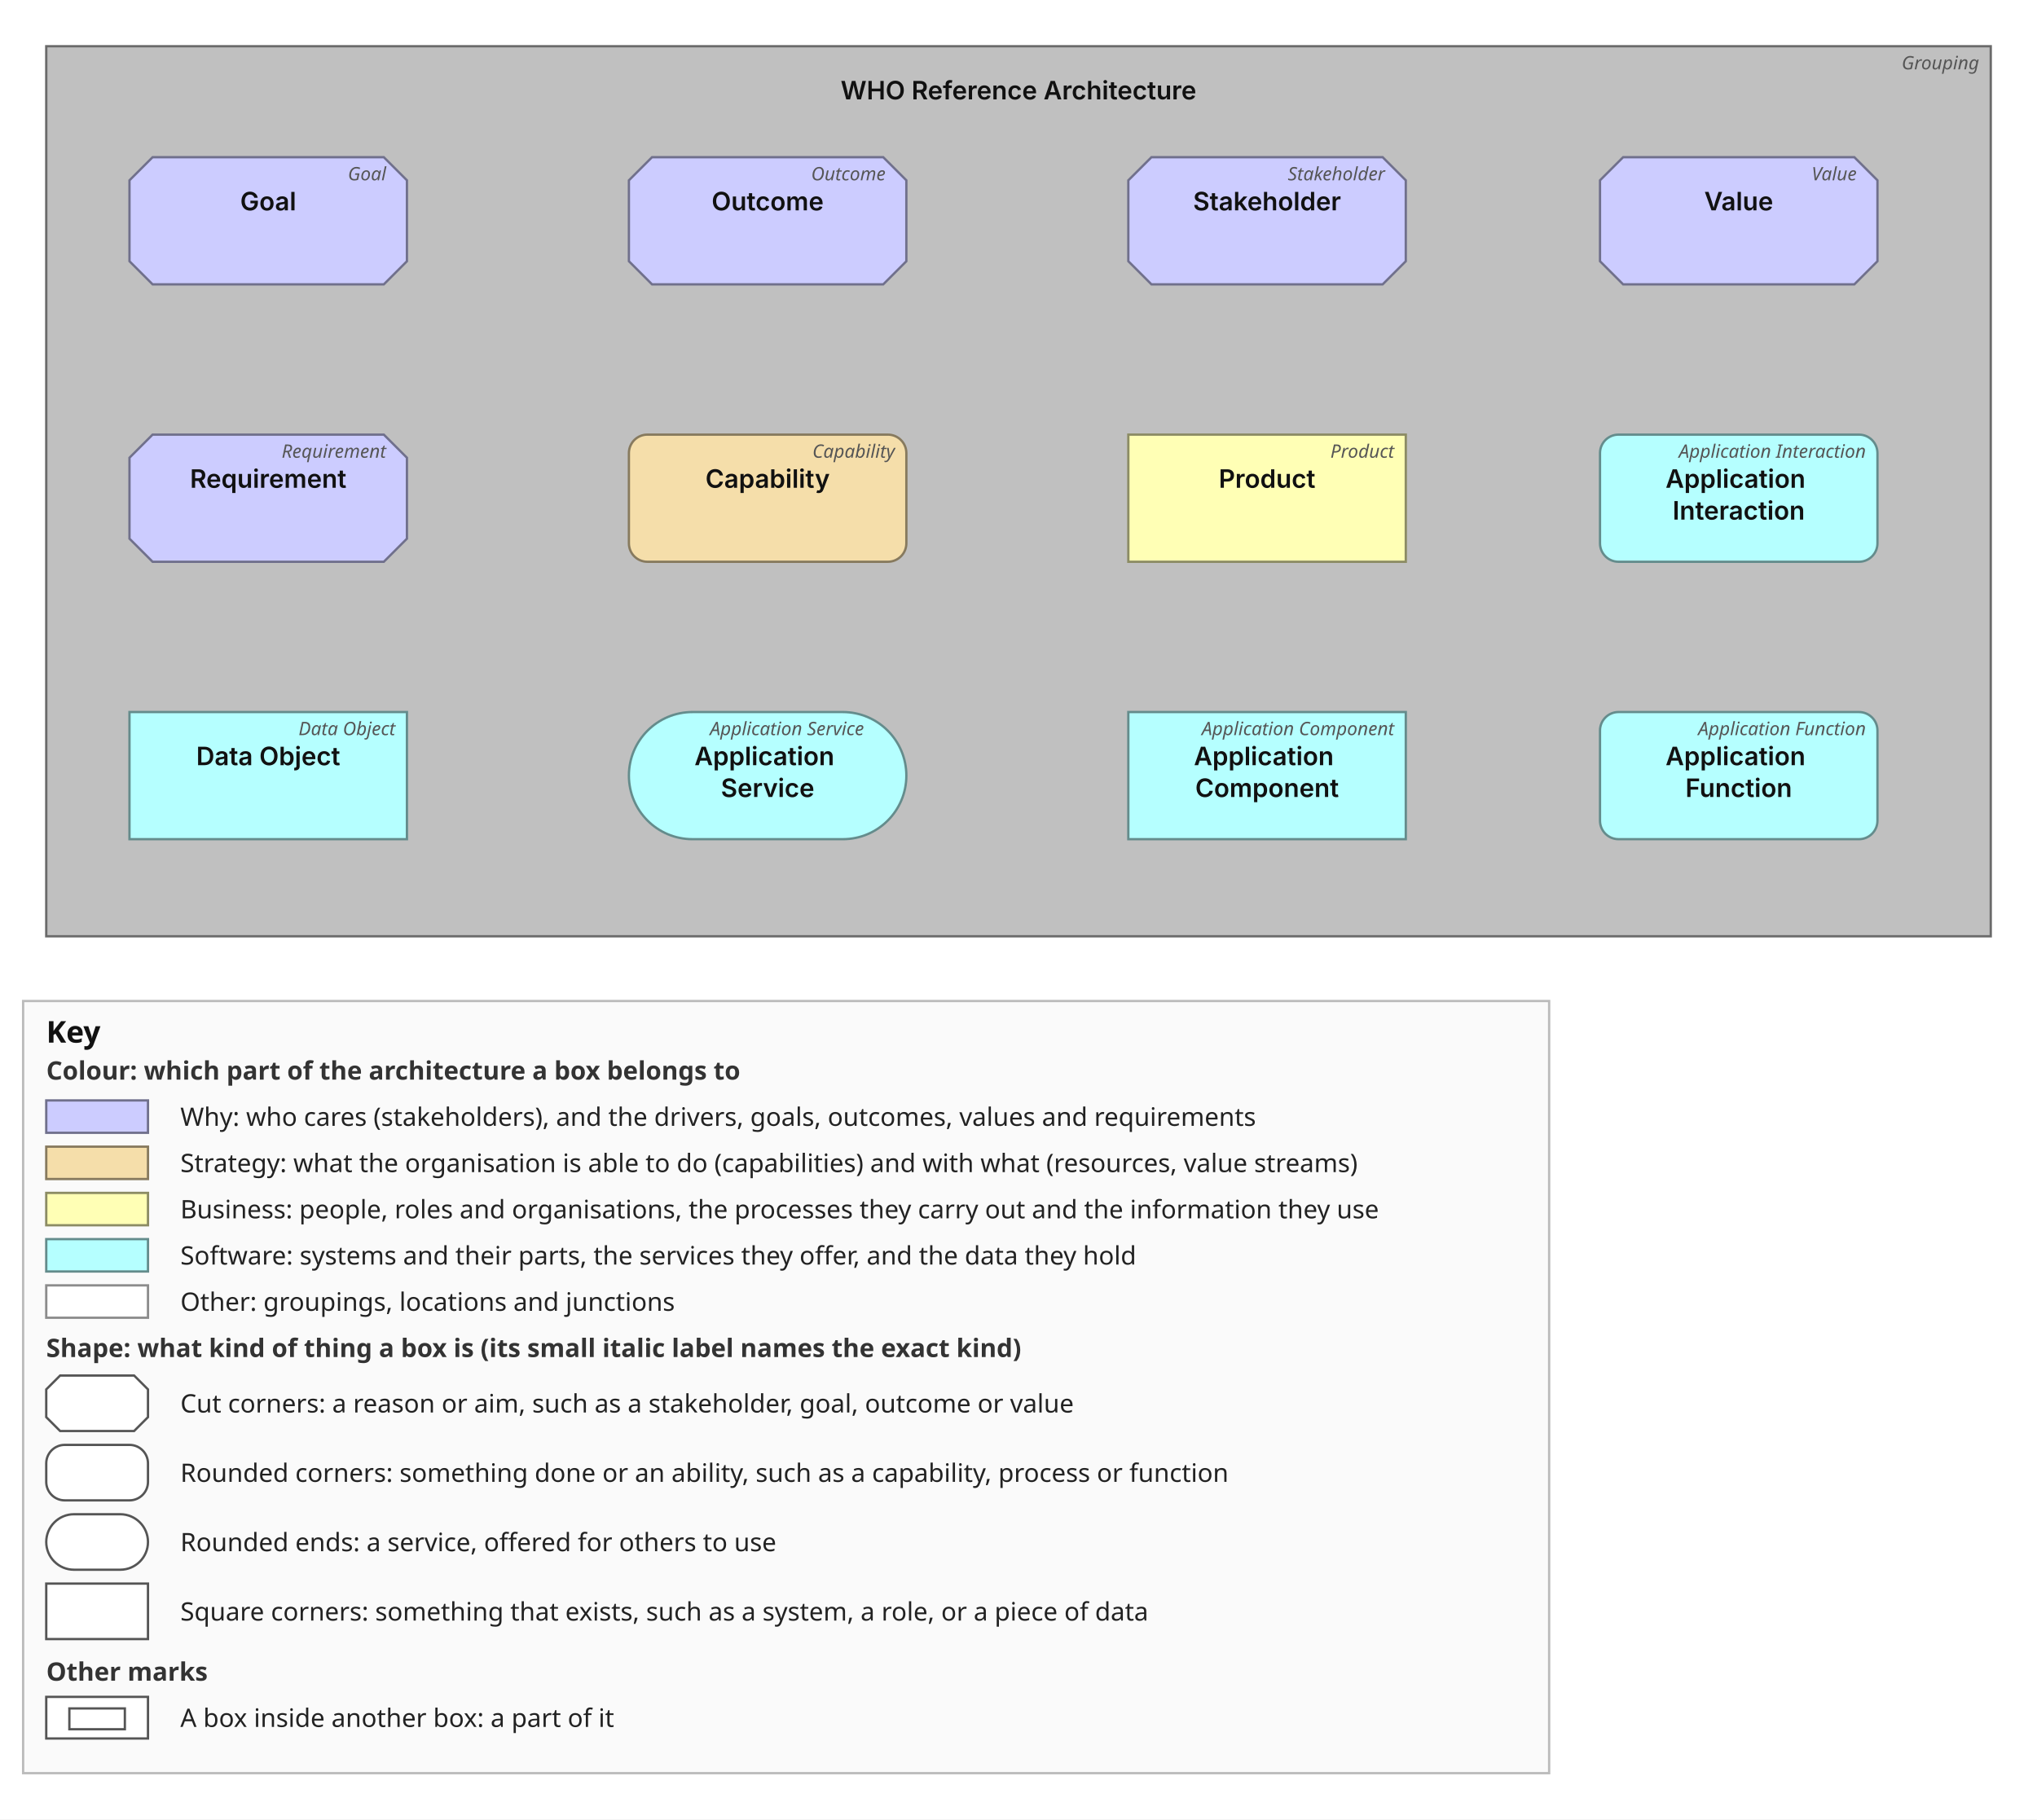
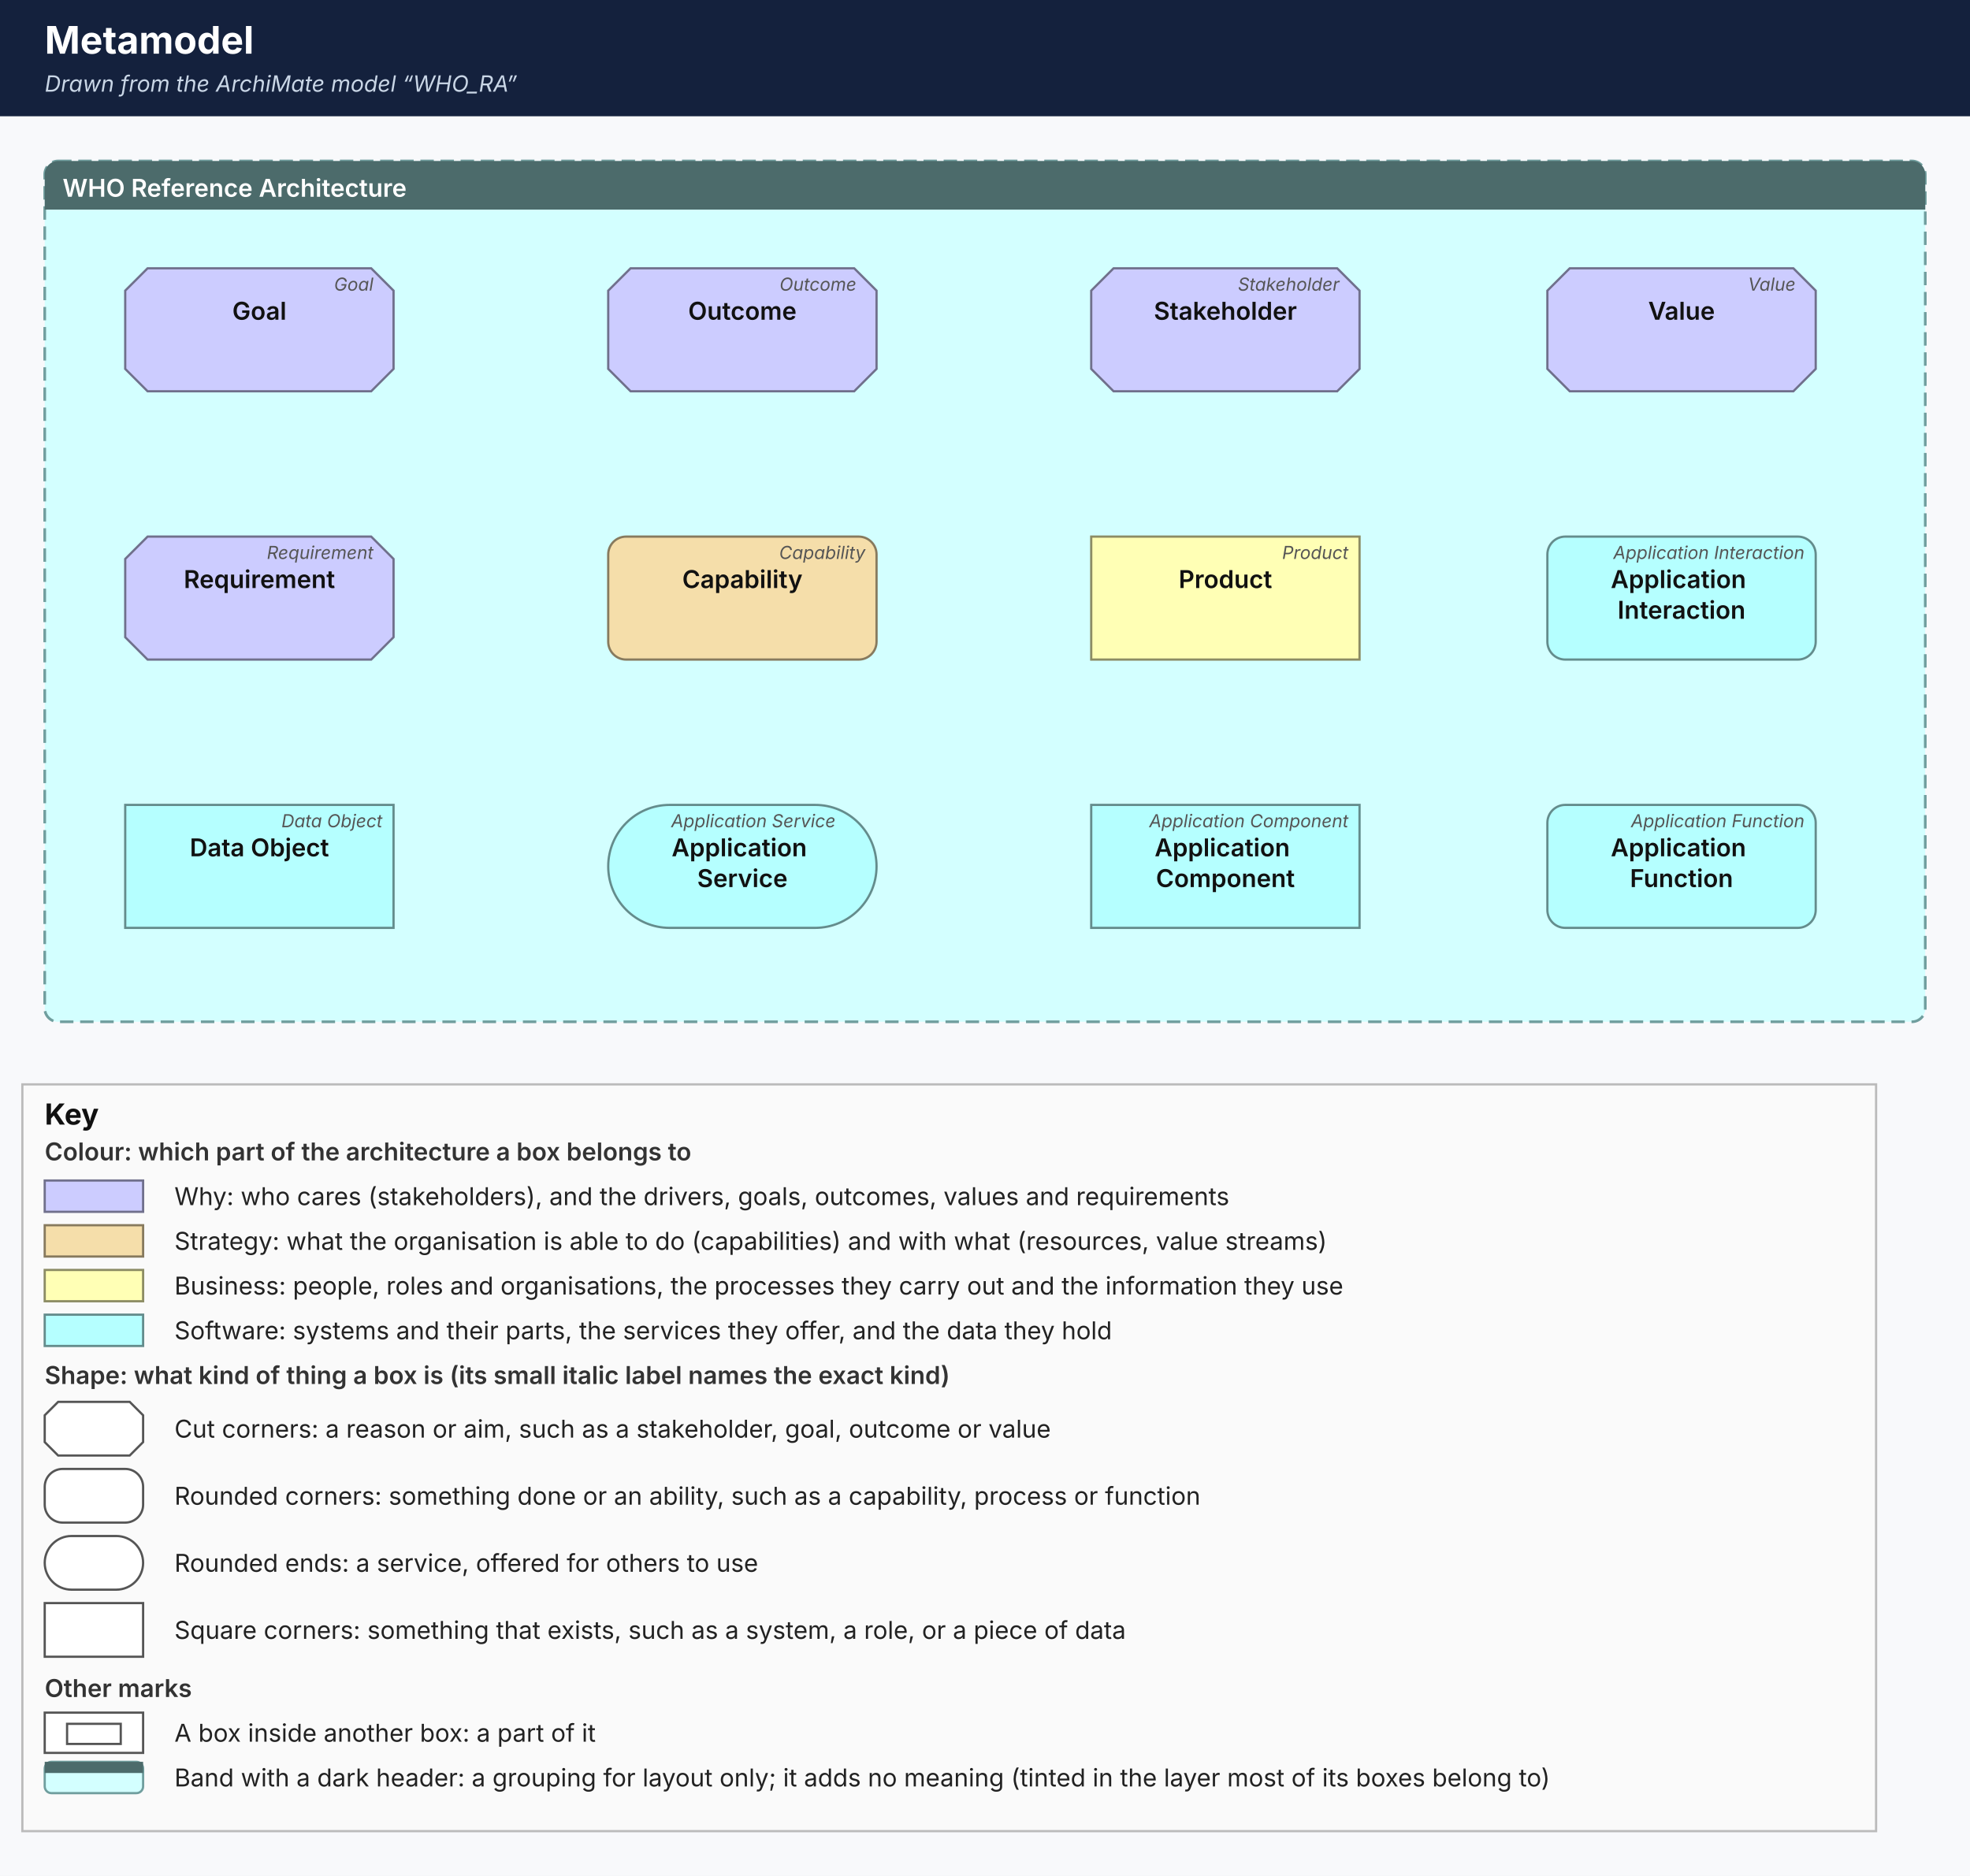
- <svg xmlns="http://www.w3.org/2000/svg" viewBox="244 100 881 787" width="881" height="787" role="img" aria-labelledby="av-title">
+ <svg xmlns="http://www.w3.org/2000/svg" viewBox="244 48 881 839" width="881" height="839" role="img" aria-labelledby="av-title">
  <style>
- .av-name{font:600 11px system-ui,-apple-system,"Segoe UI",sans-serif;fill:#111}
- .av-type{font:italic 8px system-ui,sans-serif;fill:#555}
- .av-group{font:600 11px system-ui,sans-serif;fill:#333}
- .av-note{font:10px system-ui,sans-serif;fill:#222}
- .av-key{font:11px system-ui,sans-serif;fill:#222}
- .av-keyh{font:600 11px system-ui,sans-serif;fill:#333}
- .av-keyt{font:700 13px system-ui,sans-serif;fill:#111}
- .av-rel{font:9px system-ui,sans-serif;fill:#333;paint-order:stroke;stroke:#fff;stroke-width:3px}
+ .av-name{font:600 11px Inter, "Segoe UI", system-ui, -apple-system, Helvetica, Arial, sans-serif;fill:#111}
+ .av-type{font:italic 8px Inter, "Segoe UI", system-ui, -apple-system, Helvetica, Arial, sans-serif;fill:#555}
+ .av-group{font:600 11px Inter, "Segoe UI", system-ui, -apple-system, Helvetica, Arial, sans-serif;fill:#333}
+ .av-note{font:10px Inter, "Segoe UI", system-ui, -apple-system, Helvetica, Arial, sans-serif;fill:#222}
+ .av-key{font:11px Inter, "Segoe UI", system-ui, -apple-system, Helvetica, Arial, sans-serif;fill:#222}
+ .av-keyh{font:600 11px Inter, "Segoe UI", system-ui, -apple-system, Helvetica, Arial, sans-serif;fill:#333}
+ .av-keyt{font:700 13px Inter, "Segoe UI", system-ui, -apple-system, Helvetica, Arial, sans-serif;fill:#111}
+ .av-rel{font:9px Inter, "Segoe UI", system-ui, -apple-system, Helvetica, Arial, sans-serif;fill:#333;paint-order:stroke;stroke:#fff;stroke-width:3px}
a:hover rect,a:hover polygon,a:focus rect,a:focus polygon{stroke:#06c;stroke-width:2.5}
</style>
  <defs>
    <marker id="arrow-open" viewBox="0 0 12 12" refX="11" refY="6" markerWidth="11" markerHeight="11" orient="auto-start-reverse" markerUnits="userSpaceOnUse">
      <path d="M1 1 L11 6 L1 11" fill="none" stroke="#333" stroke-width="1.3" />
    </marker>
    <marker id="arrow-filled" viewBox="0 0 12 12" refX="11" refY="6" markerWidth="11" markerHeight="11" orient="auto-start-reverse" markerUnits="userSpaceOnUse">
      <path d="M1 1 L11 6 L1 11 Z" fill="#333" />
    </marker>
    <marker id="arrow-small" viewBox="0 0 10 10" refX="9" refY="5" markerWidth="8" markerHeight="8" orient="auto-start-reverse" markerUnits="userSpaceOnUse">
      <path d="M1 1 L9 5 L1 9" fill="none" stroke="#333" stroke-width="1.2" />
    </marker>
    <marker id="triangle-hollow" viewBox="0 0 14 14" refX="13" refY="7" markerWidth="13" markerHeight="13" orient="auto-start-reverse" markerUnits="userSpaceOnUse">
      <path d="M1 1 L13 7 L1 13 Z" fill="#fff" stroke="#333" stroke-width="1.2" />
    </marker>
    <marker id="diamond-filled" viewBox="0 0 16 10" refX="1" refY="5" markerWidth="16" markerHeight="10" orient="auto-start-reverse" markerUnits="userSpaceOnUse">
      <path d="M1 5 L8 1 L15 5 L8 9 Z" fill="#333" />
    </marker>
    <marker id="diamond-hollow" viewBox="0 0 16 10" refX="1" refY="5" markerWidth="16" markerHeight="10" orient="auto-start-reverse" markerUnits="userSpaceOnUse">
      <path d="M1 5 L8 1 L15 5 L8 9 Z" fill="#fff" stroke="#333" stroke-width="1.2" />
    </marker>
    <marker id="dot" viewBox="0 0 8 8" refX="4" refY="4" markerWidth="7" markerHeight="7" orient="auto" markerUnits="userSpaceOnUse">
      <circle cx="4" cy="4" r="3.2" fill="#333" />
    </marker>
    <pattern id="missing" width="8" height="8" patternUnits="userSpaceOnUse" patternTransform="rotate(45)">
      <rect width="8" height="8" fill="#fff" />
      <line x1="0" y1="0" x2="0" y2="8" stroke="#d33" stroke-width="2" />
    </pattern>
  </defs>
-   <rect x="244" y="100" width="881" height="787" fill="#fff" />
+   <rect x="244" y="48" width="881" height="839" fill="#f8f9fb" />
+   <rect x="244" y="48" width="881" height="52" fill="#14213d" />
+   <text x="264" y="72" style="font:700 17px Inter, &quot;Segoe UI&quot;, system-ui, -apple-system, Helvetica, Arial, sans-serif;fill:#fff">Metamodel</text>
+   <text x="264" y="89" style="font:italic 10px Inter, &quot;Segoe UI&quot;, system-ui, -apple-system, Helvetica, Arial, sans-serif;fill:#c9d6e6">Drawn from the ArchiMate model “WHO_RA”</text>
  <a href="../../../en/dpi-h-ra/archimate/0.2.0/elements/who-reference-architecture/" target="_top">
-     <rect x="264" y="120" width="841" height="385" fill="#c0c0c0" stroke="#6a6a6a" stroke-width="1" />
-     <text class="av-type" x="1100" y="130" text-anchor="end">Grouping</text>
-     <text class="av-name" x="684.5" y="143" text-anchor="middle">
-       <tspan x="684.5" dy="0">WHO Reference Architecture</tspan>
-     </text>
+     <rect x="264" y="120" width="841" height="385" rx="6" fill="#d3ffff" stroke="#709e9e" stroke-width="1.2" stroke-dasharray="6 3" />
+     <path d="M264 126 a6 6 0 0 1 6 -6 h829 a6 6 0 0 1 6 6 v15.75 h-841 z" fill="#4c6b6b" />
+     <text class="av-group" x="272" y="136" style="fill:#fff">WHO Reference Architecture</text>
  </a>
  <a href="../../../en/dpi-h-ra/archimate/0.2.0/elements/application-function/" target="_top">
    <rect x="936" y="408" width="120" height="55" rx="8" fill="#b5ffff" stroke="#648c8c" stroke-width="1" />
    <text class="av-type" x="1051" y="418" text-anchor="end">Application Function</text>
    <text class="av-name" x="996" y="431" text-anchor="middle">
      <tspan x="996" dy="0">Application</tspan>
      <tspan x="996" dy="13.75">Function</tspan>
    </text>
  </a>
  <a href="../../../en/dpi-h-ra/archimate/0.2.0/elements/goal/" target="_top">
    <polygon points="310,168 410,168 420,178 420,213 410,223 310,223 300,213 300,178" fill="#ccccff" stroke="#70708c" stroke-width="1" />
    <text class="av-type" x="411" y="178" text-anchor="end">Goal</text>
    <text class="av-name" x="360" y="191" text-anchor="middle">
      <tspan x="360" dy="0">Goal</tspan>
    </text>
  </a>
  <a href="../../../en/dpi-h-ra/archimate/0.2.0/elements/value/" target="_top">
    <polygon points="946,168 1046,168 1056,178 1056,213 1046,223 946,223 936,213 936,178" fill="#ccccff" stroke="#70708c" stroke-width="1" />
    <text class="av-type" x="1047" y="178" text-anchor="end">Value</text>
    <text class="av-name" x="996" y="191" text-anchor="middle">
      <tspan x="996" dy="0">Value</tspan>
    </text>
  </a>
  <a href="../../../en/dpi-h-ra/archimate/0.2.0/elements/capability/" target="_top">
    <rect x="516" y="288" width="120" height="55" rx="8" fill="#f5deaa" stroke="#877a5e" stroke-width="1" />
    <text class="av-type" x="631" y="298" text-anchor="end">Capability</text>
    <text class="av-name" x="576" y="311" text-anchor="middle">
      <tspan x="576" dy="0">Capability</tspan>
    </text>
  </a>
  <a href="../../../en/dpi-h-ra/archimate/0.2.0/elements/stakeholder/" target="_top">
    <polygon points="742,168 842,168 852,178 852,213 842,223 742,223 732,213 732,178" fill="#ccccff" stroke="#70708c" stroke-width="1" />
    <text class="av-type" x="843" y="178" text-anchor="end">Stakeholder</text>
    <text class="av-name" x="792" y="191" text-anchor="middle">
      <tspan x="792" dy="0">Stakeholder</tspan>
    </text>
  </a>
  <a href="../../../en/dpi-h-ra/archimate/0.2.0/elements/outcome/" target="_top">
    <polygon points="526,168 626,168 636,178 636,213 626,223 526,223 516,213 516,178" fill="#ccccff" stroke="#70708c" stroke-width="1" />
    <text class="av-type" x="627" y="178" text-anchor="end">Outcome</text>
    <text class="av-name" x="576" y="191" text-anchor="middle">
      <tspan x="576" dy="0">Outcome</tspan>
    </text>
  </a>
  <a href="../../../en/dpi-h-ra/archimate/0.2.0/elements/product/" target="_top">
    <rect x="732" y="288" width="120" height="55" fill="#ffffb5" stroke="#8c8c64" stroke-width="1" />
    <text class="av-type" x="847" y="298" text-anchor="end">Product</text>
    <text class="av-name" x="792" y="311" text-anchor="middle">
      <tspan x="792" dy="0">Product</tspan>
    </text>
  </a>
  <a href="../../../en/dpi-h-ra/archimate/0.2.0/elements/application-component/" target="_top">
    <rect x="732" y="408" width="120" height="55" fill="#b5ffff" stroke="#648c8c" stroke-width="1" />
    <text class="av-type" x="847" y="418" text-anchor="end">Application Component</text>
    <text class="av-name" x="792" y="431" text-anchor="middle">
      <tspan x="792" dy="0">Application</tspan>
      <tspan x="792" dy="13.75">Component</tspan>
    </text>
  </a>
  <a href="../../../en/dpi-h-ra/archimate/0.2.0/elements/application-interaction/" target="_top">
    <rect x="936" y="288" width="120" height="55" rx="8" fill="#b5ffff" stroke="#648c8c" stroke-width="1" />
    <text class="av-type" x="1051" y="298" text-anchor="end">Application Interaction</text>
    <text class="av-name" x="996" y="311" text-anchor="middle">
      <tspan x="996" dy="0">Application</tspan>
      <tspan x="996" dy="13.75">Interaction</tspan>
    </text>
  </a>
  <a href="../../../en/dpi-h-ra/archimate/0.2.0/elements/requirement/" target="_top">
    <polygon points="310,288 410,288 420,298 420,333 410,343 310,343 300,333 300,298" fill="#ccccff" stroke="#70708c" stroke-width="1" />
    <text class="av-type" x="411" y="298" text-anchor="end">Requirement</text>
    <text class="av-name" x="360" y="311" text-anchor="middle">
      <tspan x="360" dy="0">Requirement</tspan>
    </text>
  </a>
  <a href="../../../en/dpi-h-ra/archimate/0.2.0/elements/data-object/" target="_top">
    <rect x="300" y="408" width="120" height="55" fill="#b5ffff" stroke="#648c8c" stroke-width="1" />
    <text class="av-type" x="415" y="418" text-anchor="end">Data Object</text>
    <text class="av-name" x="360" y="431" text-anchor="middle">
      <tspan x="360" dy="0">Data Object</tspan>
    </text>
  </a>
  <a href="../../../en/dpi-h-ra/archimate/0.2.0/elements/application-service/" target="_top">
    <rect x="516" y="408" width="120" height="55" rx="27.5" fill="#b5ffff" stroke="#648c8c" stroke-width="1" />
    <text class="av-type" x="617.667" y="418" text-anchor="end">Application Service</text>
    <text class="av-name" x="576" y="431" text-anchor="middle">
      <tspan x="576" dy="0">Application</tspan>
      <tspan x="576" dy="13.75">Service</tspan>
    </text>
  </a>
  <g class="av-legend">
-     <rect x="254" y="533" width="660" height="334" fill="#fafafa" stroke="#bbb" />
+     <rect x="254" y="533" width="829" height="334" fill="#fafafa" stroke="#bbb" />
    <text class="av-keyt" x="264" y="551">Key</text>
    <text class="av-keyh" x="264" y="567">Colour: which part of the architecture a box belongs to</text>
    <rect x="264" y="576" width="44" height="14" fill="#ccccff" stroke="#70708c" />
    <text class="av-key" x="322" y="587">Why: who cares (stakeholders), and the drivers, goals, outcomes, values and requirements</text>
    <rect x="264" y="596" width="44" height="14" fill="#f5deaa" stroke="#877a5e" />
    <text class="av-key" x="322" y="607">Strategy: what the organisation is able to do (capabilities) and with what (resources, value streams)</text>
    <rect x="264" y="616" width="44" height="14" fill="#ffffb5" stroke="#8c8c64" />
    <text class="av-key" x="322" y="627">Business: people, roles and organisations, the processes they carry out and the information they use</text>
    <rect x="264" y="636" width="44" height="14" fill="#b5ffff" stroke="#648c8c" />
    <text class="av-key" x="322" y="647">Software: systems and their parts, the services they offer, and the data they hold</text>
-     <rect x="264" y="656" width="44" height="14" fill="#ffffff" stroke="#8c8c8c" />
-     <text class="av-key" x="322" y="667">Other: groupings, locations and junctions</text>
-     <text class="av-keyh" x="264" y="687">Shape: what kind of thing a box is (its small italic label names the exact kind)</text>
-     <polygon points="270,695 302,695 308,701 308,713 302,719 270,719 264,713 264,701" fill="#fff" stroke="#555" />
-     <text class="av-key" x="322" y="711">Cut corners: a reason or aim, such as a stakeholder, goal, outcome or value</text>
-     <rect x="264" y="725" width="44" height="24" rx="8" fill="#fff" stroke="#555" />
-     <text class="av-key" x="322" y="741">Rounded corners: something done or an ability, such as a capability, process or function</text>
-     <rect x="264" y="755" width="44" height="24" rx="12" fill="#fff" stroke="#555" />
-     <text class="av-key" x="322" y="771">Rounded ends: a service, offered for others to use</text>
-     <rect x="264" y="785" width="44" height="24" fill="#fff" stroke="#555" />
-     <text class="av-key" x="322" y="801">Square corners: something that exists, such as a system, a role, or a piece of data</text>
-     <text class="av-keyh" x="264" y="827">Other marks</text>
-     <rect x="264" y="834" width="44" height="18" fill="#fff" stroke="#555" />
-     <rect x="274" y="839" width="24" height="9" fill="#fff" stroke="#555" />
-     <text class="av-key" x="322" y="847">A box inside another box: a part of it</text>
+     <text class="av-keyh" x="264" y="667">Shape: what kind of thing a box is (its small italic label names the exact kind)</text>
+     <polygon points="270,675 302,675 308,681 308,693 302,699 270,699 264,693 264,681" fill="#fff" stroke="#555" />
+     <text class="av-key" x="322" y="691">Cut corners: a reason or aim, such as a stakeholder, goal, outcome or value</text>
+     <rect x="264" y="705" width="44" height="24" rx="8" fill="#fff" stroke="#555" />
+     <text class="av-key" x="322" y="721">Rounded corners: something done or an ability, such as a capability, process or function</text>
+     <rect x="264" y="735" width="44" height="24" rx="12" fill="#fff" stroke="#555" />
+     <text class="av-key" x="322" y="751">Rounded ends: a service, offered for others to use</text>
+     <rect x="264" y="765" width="44" height="24" fill="#fff" stroke="#555" />
+     <text class="av-key" x="322" y="781">Square corners: something that exists, such as a system, a role, or a piece of data</text>
+     <text class="av-keyh" x="264" y="807">Other marks</text>
+     <rect x="264" y="814" width="44" height="18" fill="#fff" stroke="#555" />
+     <rect x="274" y="819" width="24" height="9" fill="#fff" stroke="#555" />
+     <text class="av-key" x="322" y="827">A box inside another box: a part of it</text>
+     <rect x="264" y="836" width="44" height="14" rx="3" fill="#d3ffff" stroke="#709e9e" />
+     <rect x="264" y="836" width="44" height="5" fill="#4c6b6b" />
+     <text class="av-key" x="322" y="847">Band with a dark header: a grouping for layout only; it adds no meaning (tinted in the layer most of its boxes belong to)</text>
  </g>
</svg>
